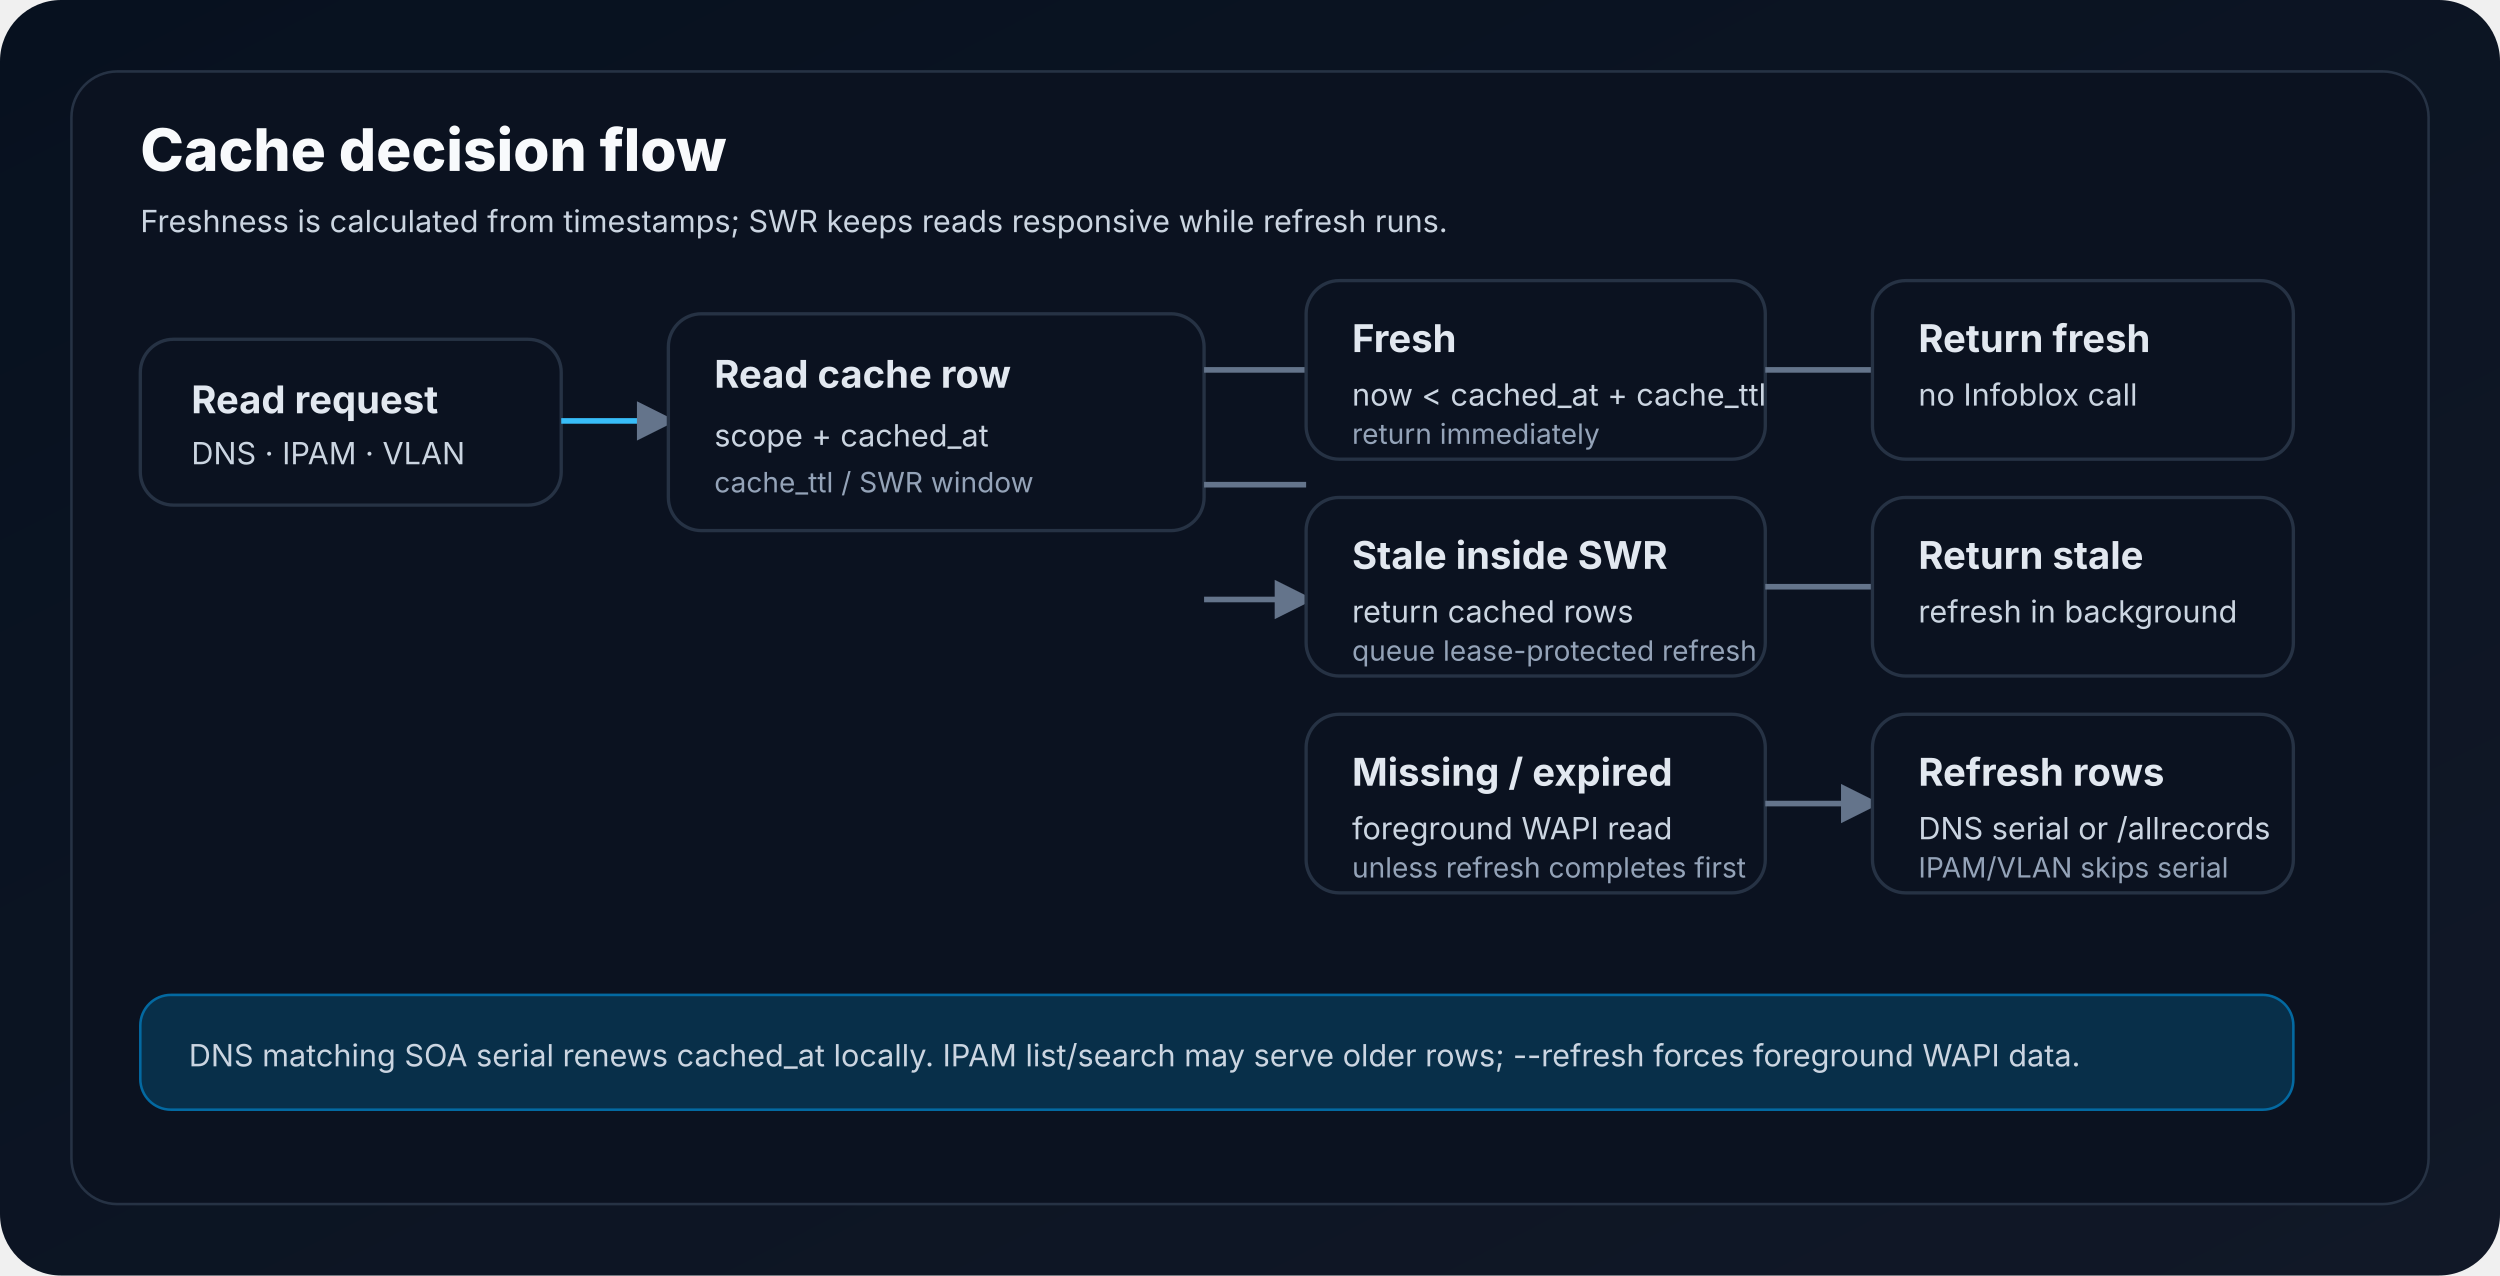
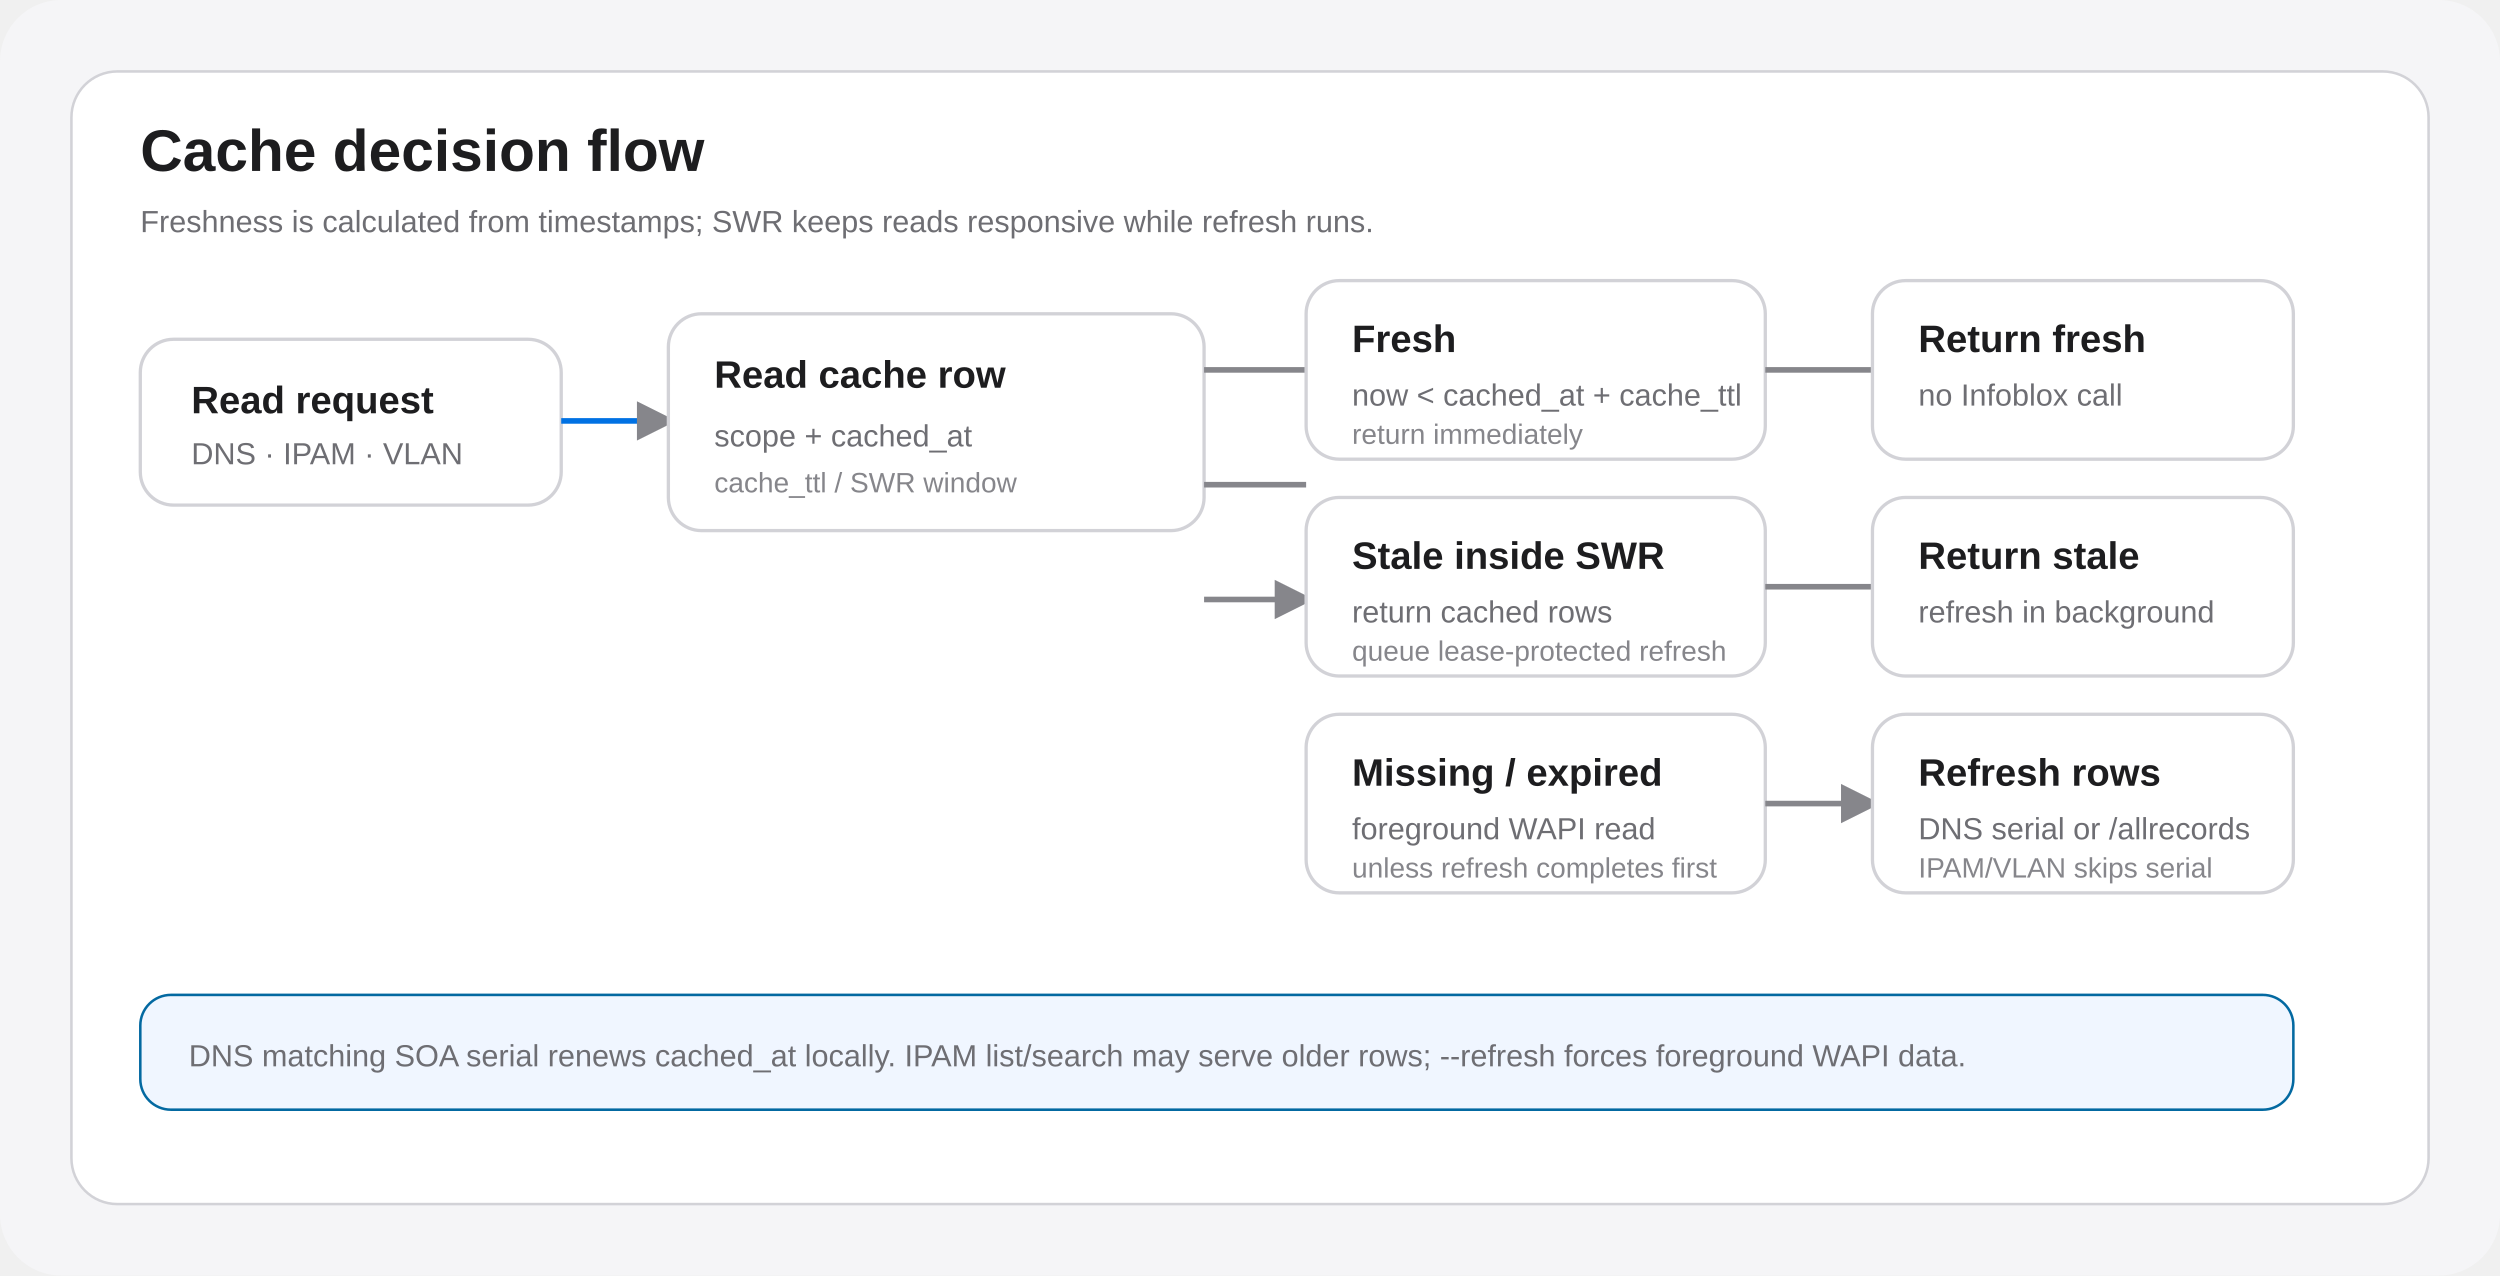
<svg xmlns="http://www.w3.org/2000/svg" width="980" height="500" viewBox="0 0 980 500" role="img" aria-labelledby="title desc">
  <defs>
    <linearGradient id="bg" x1="0" y1="0" x2="1" y2="1">
      <stop stop-color="#07111f" />
-       <stop offset="1" stop-color="#111827" />
+       <stop offset="1" stop-color="#f5f5f7" />
    </linearGradient>
    <marker id="a" viewBox="0 0 10 10" refX="8" refY="5" markerWidth="7" markerHeight="7" orient="auto">
-       <path d="M0 0 10 5 0 10z" fill="#64748b" />
+       <path d="M0 0 10 5 0 10z" fill="#86868b" />
    </marker>
-     <style>text{font-family:-apple-system,BlinkMacSystemFont,"Segoe UI",sans-serif}.h{fill:#f8fafc;font-size:23px;font-weight:800}.l{fill:#e2e8f0;font-size:15px;font-weight:700}.b{fill:#cbd5e1;font-size:12px}.s{fill:#94a3b8;font-size:11px}.card{fill:#0b1220;stroke:#263244;stroke-width:1.3}.line{fill:none;stroke-width:2.2;marker-end:url(#a)}</style>
+     <style>text{font-family:-apple-system,BlinkMacSystemFont,"SF Pro Display","SF Pro Text","Helvetica Neue",Arial,sans-serif}.h{fill:#1d1d1f;font-size:23px;font-weight:800}.l{fill:#1d1d1f;font-size:15px;font-weight:700}.b{fill:#6e6e73;font-size:12px}.s{fill:#86868b;font-size:11px}.card{fill:#ffffff;stroke:#d2d2d7;stroke-width:1.3}.line{fill:none;stroke-width:2.2;marker-end:url(#a)}</style>
  </defs>
-   <rect width="980" height="500" rx="24" fill="url(#bg)" />
-   <rect x="28" y="28" width="924" height="444" rx="18" fill="#0b1220" stroke="#263244" />
+   <rect width="980" height="500" rx="24" fill="#f5f5f7" />
+   <rect x="28" y="28" width="924" height="444" rx="18" fill="#ffffff" stroke="#d2d2d7" />
  <text x="55" y="67" class="h">Cache decision flow</text>
  <text x="55" y="91" class="b">Freshness is calculated from timestamps; SWR keeps reads responsive while refresh runs.</text>
  <g transform="translate(55 133)">
-     <rect width="165" height="65" rx="13" class="card" stroke="#38bdf8" />
+     <rect width="165" height="65" rx="13" class="card" stroke="#0071e3" />
    <text x="20" y="29" class="l">Read request</text>
    <text x="20" y="49" class="b">DNS · IPAM · VLAN</text>
  </g>
-   <path d="M220 165h42" class="line" stroke="#38bdf8" />
+   <path d="M220 165h42" class="line" stroke="#0071e3" />
  <g transform="translate(262 123)">
-     <rect width="210" height="85" rx="13" class="card" stroke="#38bdf8" />
+     <rect width="210" height="85" rx="13" class="card" stroke="#0071e3" />
    <text x="18" y="29" class="l">Read cache row</text>
    <text x="18" y="52" class="b">scope + cached_at</text>
    <text x="18" y="70" class="s">cache_ttl / SWR window</text>
  </g>
-   <path d="M472 145h40M472 190h40M472 235h40" class="line" stroke="#64748b" />
+   <path d="M472 145h40M472 190h40M472 235h40" class="line" stroke="#86868b" />
  <g transform="translate(512 110)">
-     <rect width="180" height="70" rx="13" class="card" stroke="#22c55e" />
+     <rect width="180" height="70" rx="13" class="card" stroke="#34c759" />
    <text x="18" y="28" class="l">Fresh</text>
    <text x="18" y="49" class="b">now &lt; cached_at + cache_ttl</text>
    <text x="18" y="64" class="s">return immediately</text>
  </g>
  <g transform="translate(512 195)">
-     <rect width="180" height="70" rx="13" class="card" stroke="#fbbf24" />
+     <rect width="180" height="70" rx="13" class="card" stroke="#ff9f0a" />
    <text x="18" y="28" class="l">Stale inside SWR</text>
    <text x="18" y="49" class="b">return cached rows</text>
    <text x="18" y="64" class="s">queue lease-protected refresh</text>
  </g>
  <g transform="translate(512 280)">
-     <rect width="180" height="70" rx="13" class="card" stroke="#f87171" />
+     <rect width="180" height="70" rx="13" class="card" stroke="#ff3b30" />
    <text x="18" y="28" class="l">Missing / expired</text>
    <text x="18" y="49" class="b">foreground WAPI read</text>
    <text x="18" y="64" class="s">unless refresh completes first</text>
  </g>
-   <path d="M692 145h42M692 230h42M692 315h42" class="line" stroke="#64748b" />
+   <path d="M692 145h42M692 230h42M692 315h42" class="line" stroke="#86868b" />
  <g transform="translate(734 110)">
-     <rect width="165" height="70" rx="13" class="card" stroke="#22c55e" />
+     <rect width="165" height="70" rx="13" class="card" stroke="#34c759" />
    <text x="18" y="28" class="l">Return fresh</text>
    <text x="18" y="49" class="b">no Infoblox call</text>
  </g>
  <g transform="translate(734 195)">
-     <rect width="165" height="70" rx="13" class="card" stroke="#fbbf24" />
+     <rect width="165" height="70" rx="13" class="card" stroke="#ff9f0a" />
    <text x="18" y="28" class="l">Return stale</text>
    <text x="18" y="49" class="b">refresh in background</text>
  </g>
  <g transform="translate(734 280)">
-     <rect width="165" height="70" rx="13" class="card" stroke="#f87171" />
+     <rect width="165" height="70" rx="13" class="card" stroke="#ff3b30" />
    <text x="18" y="28" class="l">Refresh rows</text>
    <text x="18" y="49" class="b">DNS serial or /allrecords</text>
    <text x="18" y="64" class="s">IPAM/VLAN skips serial</text>
  </g>
-   <rect x="55" y="390" width="844" height="45" rx="12" fill="#082f49" stroke="#0369a1" />
+   <rect x="55" y="390" width="844" height="45" rx="12" fill="#f0f6ff" stroke="#0369a1" />
  <text x="74" y="418" class="b">DNS matching SOA serial renews cached_at locally. IPAM list/search may serve older rows; --refresh forces foreground WAPI data.</text>
</svg>
